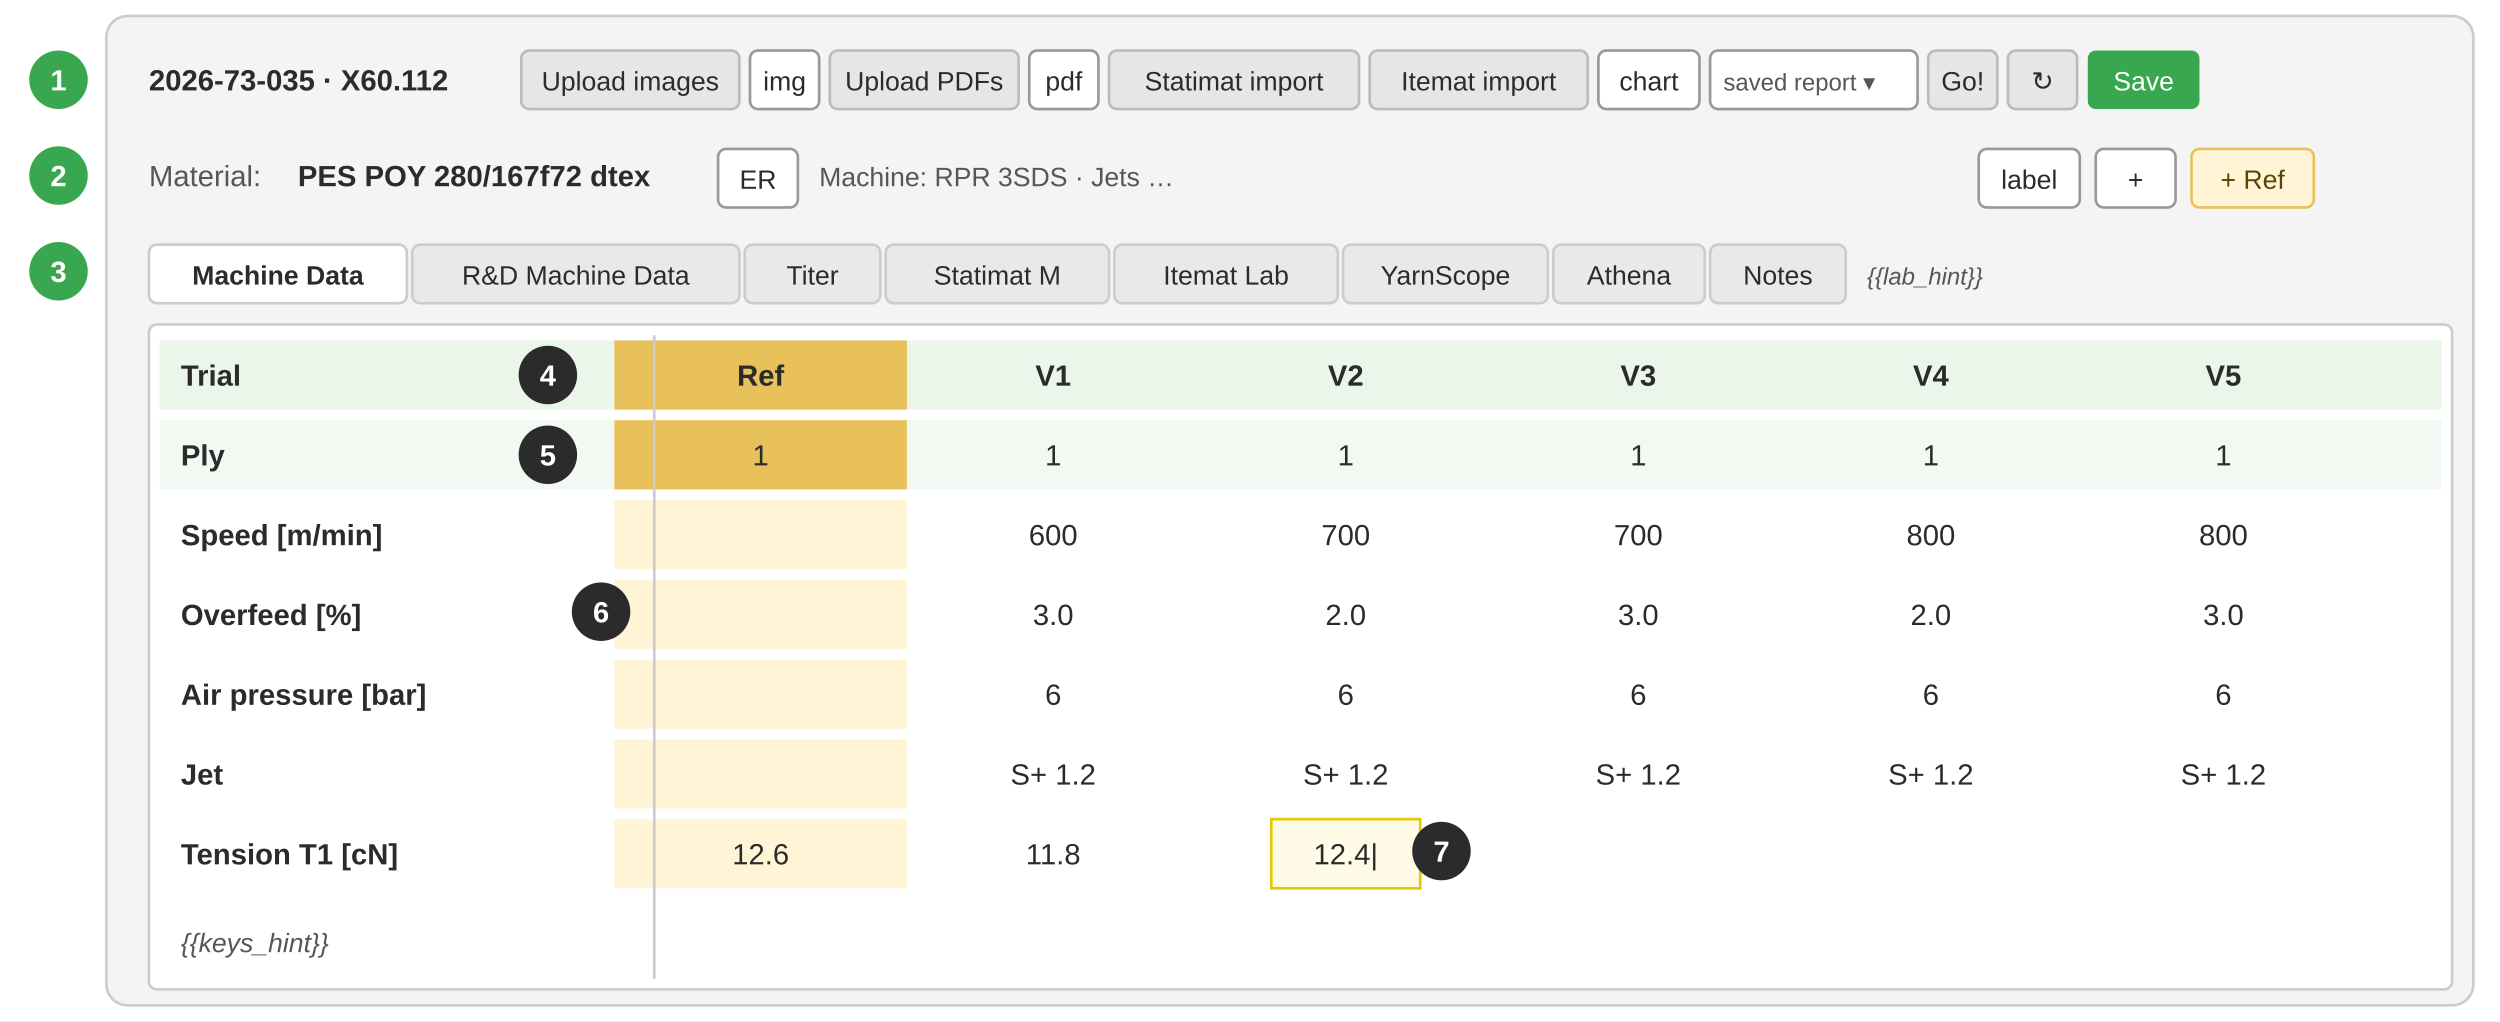
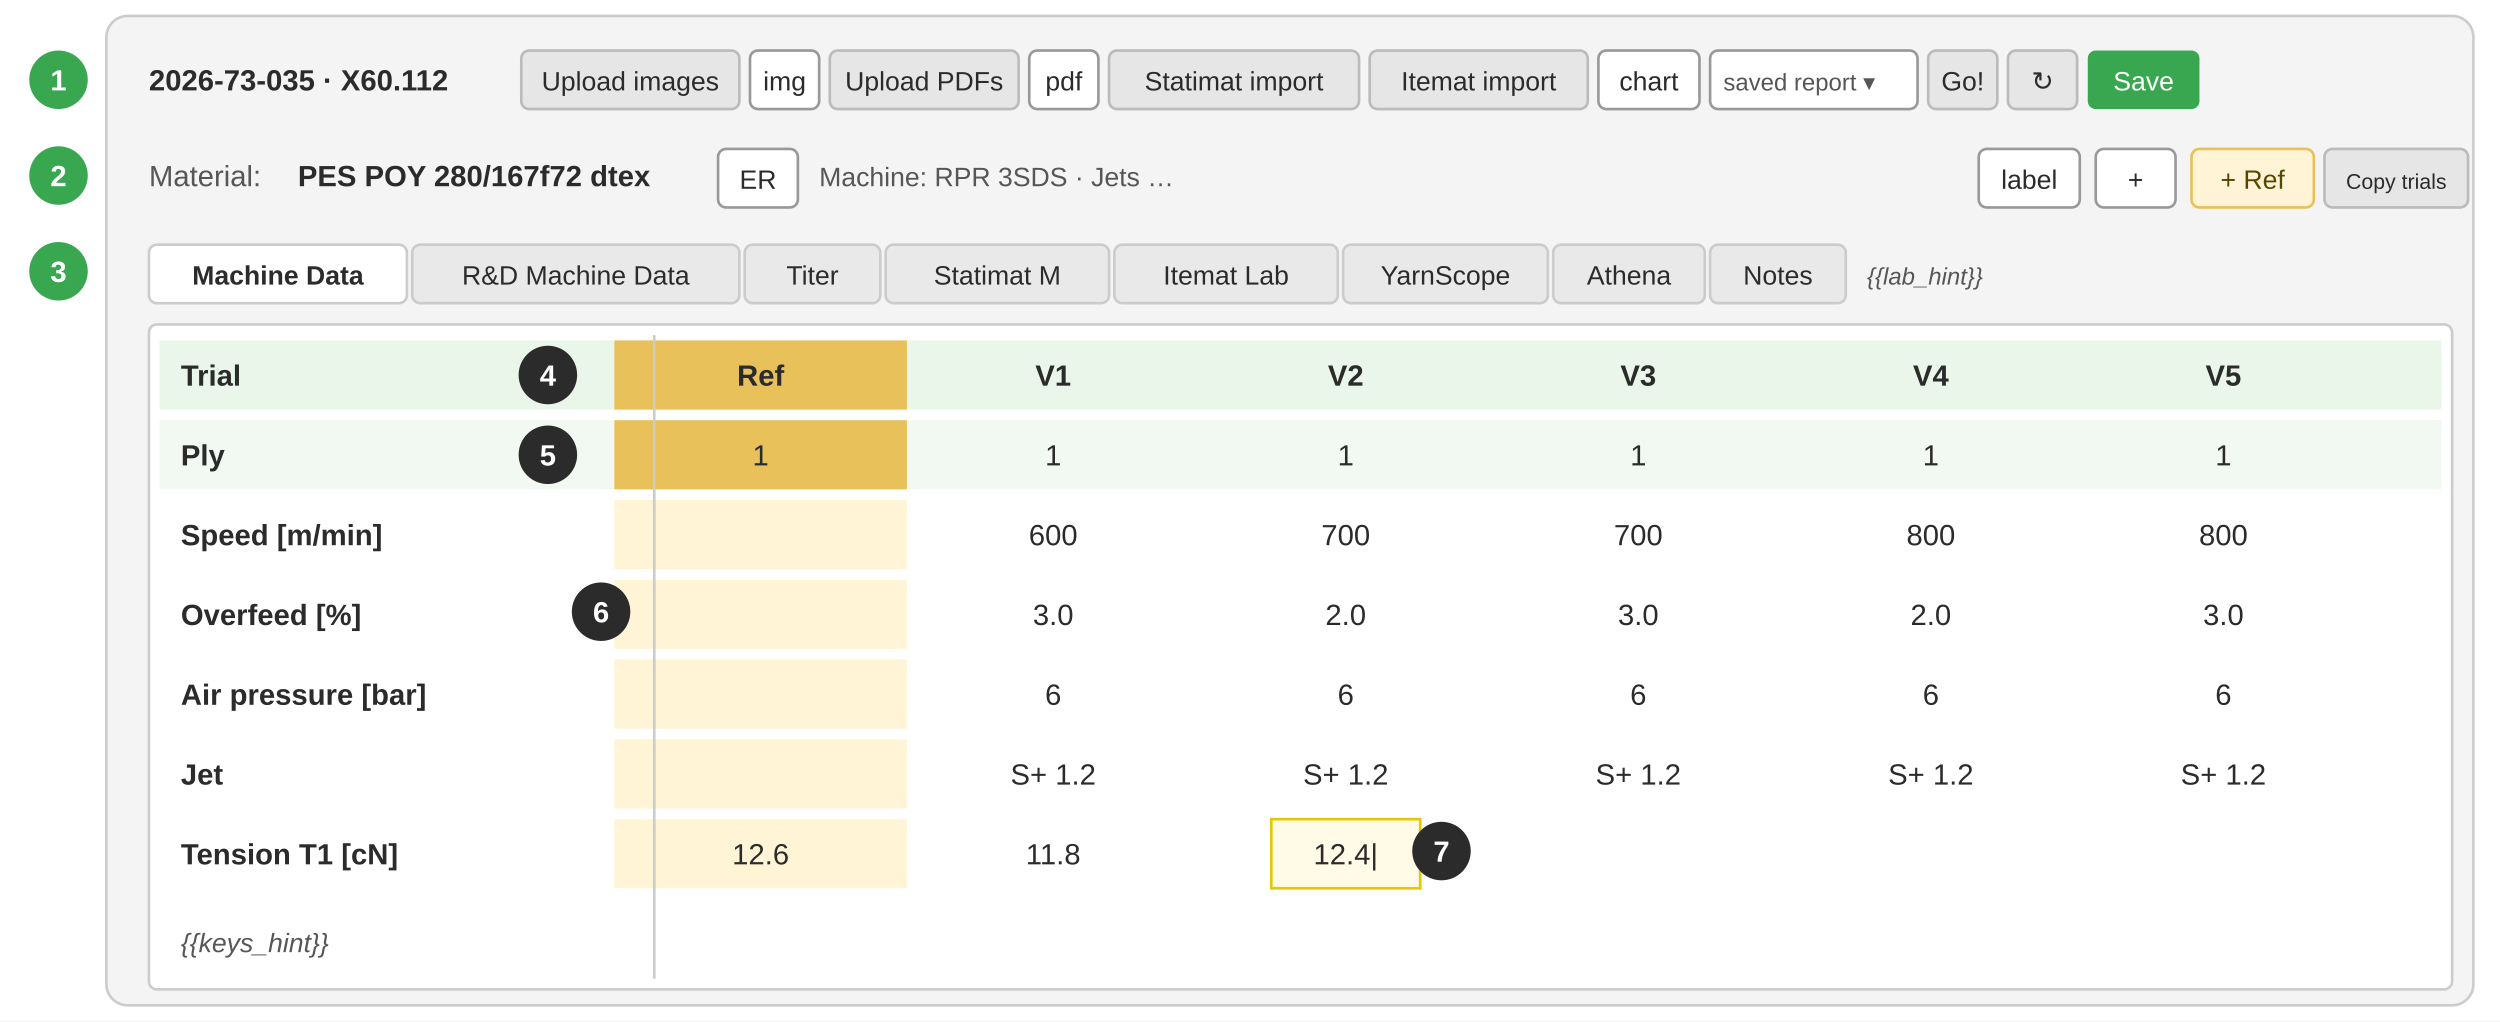
<svg xmlns="http://www.w3.org/2000/svg" viewBox="0 0 940 384" width="940" height="384">
  <rect x="0" y="0" width="940" height="384" fill="#ffffff" />
  <rect x="40" y="6" width="890" height="372" rx="8" fill="#f4f4f4" stroke="#cccccc" stroke-width="1" />
  <circle cx="22" cy="30" r="11" fill="#39a650" />
  <text x="22" y="34" font-family="Segoe UI, Arial, sans-serif" font-size="11" fill="#ffffff" text-anchor="middle" font-weight="bold">1</text>
  <text x="56" y="34" font-family="Segoe UI, Arial, sans-serif" font-size="11" fill="#2b2b2b" text-anchor="start" font-weight="bold">2026-73-035 · X60.112</text>
  <rect x="196" y="19" width="82" height="22" rx="3" fill="#e6e6e6" stroke="#bbbbbb" stroke-width="1" />
  <text x="237.0" y="34.0" font-family="Segoe UI, Arial, sans-serif" font-size="10" fill="#2b2b2b" text-anchor="middle">Upload images</text>
  <rect x="282" y="19" width="26" height="22" rx="3" fill="#ffffff" stroke="#999999" stroke-width="1" />
  <text x="295.0" y="34.0" font-family="Segoe UI, Arial, sans-serif" font-size="10" fill="#2b2b2b" text-anchor="middle">img</text>
  <rect x="312" y="19" width="71" height="22" rx="3" fill="#e6e6e6" stroke="#bbbbbb" stroke-width="1" />
  <text x="347.5" y="34.0" font-family="Segoe UI, Arial, sans-serif" font-size="10" fill="#2b2b2b" text-anchor="middle">Upload PDFs</text>
  <rect x="387" y="19" width="26" height="22" rx="3" fill="#ffffff" stroke="#999999" stroke-width="1" />
  <text x="400.0" y="34.0" font-family="Segoe UI, Arial, sans-serif" font-size="10" fill="#2b2b2b" text-anchor="middle">pdf</text>
  <rect x="417" y="19" width="94" height="22" rx="3" fill="#e6e6e6" stroke="#bbbbbb" stroke-width="1" />
  <text x="464.0" y="34.0" font-family="Segoe UI, Arial, sans-serif" font-size="10" fill="#2b2b2b" text-anchor="middle">Statimat import</text>
  <rect x="515" y="19" width="82" height="22" rx="3" fill="#e6e6e6" stroke="#bbbbbb" stroke-width="1" />
  <text x="556.0" y="34.0" font-family="Segoe UI, Arial, sans-serif" font-size="10" fill="#2b2b2b" text-anchor="middle">Itemat import</text>
  <rect x="601" y="19" width="38" height="22" rx="3" fill="#ffffff" stroke="#999999" stroke-width="1" />
  <text x="620.0" y="34.0" font-family="Segoe UI, Arial, sans-serif" font-size="10" fill="#2b2b2b" text-anchor="middle">chart</text>
  <rect x="643" y="19" width="78" height="22" rx="3" fill="#ffffff" stroke="#999999" stroke-width="1" />
  <text x="648" y="34" font-family="Segoe UI, Arial, sans-serif" font-size="9" fill="#565656" text-anchor="start">saved report ▾</text>
  <rect x="725" y="19" width="26" height="22" rx="3" fill="#e6e6e6" stroke="#bbbbbb" stroke-width="1" />
  <text x="738.0" y="34.0" font-family="Segoe UI, Arial, sans-serif" font-size="10" fill="#2b2b2b" text-anchor="middle">Go!</text>
  <rect x="755" y="19" width="26" height="22" rx="3" fill="#e6e6e6" stroke="#bbbbbb" stroke-width="1" />
  <text x="768.0" y="34.0" font-family="Segoe UI, Arial, sans-serif" font-size="10" fill="#2b2b2b" text-anchor="middle">↻</text>
  <rect x="785" y="19" width="42" height="22" rx="3" fill="#39a650" />
  <text x="806.0" y="34.0" font-family="Segoe UI, Arial, sans-serif" font-size="10" fill="#ffffff" text-anchor="middle">Save</text>
  <circle cx="22" cy="66" r="11" fill="#39a650" />
  <text x="22" y="70" font-family="Segoe UI, Arial, sans-serif" font-size="11" fill="#ffffff" text-anchor="middle" font-weight="bold">2</text>
  <text x="56" y="70" font-family="Segoe UI, Arial, sans-serif" font-size="11" fill="#565656" text-anchor="start">Material:</text>
  <text x="112" y="70" font-family="Segoe UI, Arial, sans-serif" font-size="11" fill="#2b2b2b" text-anchor="start" font-weight="bold">PES POY 280/167f72 dtex</text>
  <rect x="270" y="56" width="30" height="22" rx="3" fill="#ffffff" stroke="#999999" stroke-width="1" />
  <text x="285.0" y="71.0" font-family="Segoe UI, Arial, sans-serif" font-size="10" fill="#2b2b2b" text-anchor="middle">ER</text>
  <text x="308" y="70" font-family="Segoe UI, Arial, sans-serif" font-size="10" fill="#565656" text-anchor="start">Machine: RPR 3SDS · Jets …</text>
  <rect x="744" y="56" width="38" height="22" rx="3" fill="#ffffff" stroke="#999999" stroke-width="1" />
  <text x="763.0" y="71.0" font-family="Segoe UI, Arial, sans-serif" font-size="10" fill="#2b2b2b" text-anchor="middle">label</text>
  <rect x="788" y="56" width="30" height="22" rx="3" fill="#ffffff" stroke="#999999" stroke-width="1" />
  <text x="803.0" y="71.0" font-family="Segoe UI, Arial, sans-serif" font-size="10" fill="#2b2b2b" text-anchor="middle">+</text>
  <rect x="824" y="56" width="46" height="22" rx="3" fill="#FFF4D6" stroke="#E8C15A" stroke-width="1" />
  <text x="847.0" y="71.0" font-family="Segoe UI, Arial, sans-serif" font-size="10" fill="#5a4500" text-anchor="middle">+ Ref</text>
+   <rect x="874" y="56" width="54" height="22" rx="3" fill="#e6e6e6" stroke="#bbbbbb" stroke-width="1" />
+   <text x="901.0" y="71.0" font-family="Segoe UI, Arial, sans-serif" font-size="8" fill="#2b2b2b" text-anchor="middle">Copy trials</text>
  <circle cx="22" cy="102" r="11" fill="#39a650" />
  <text x="22" y="106" font-family="Segoe UI, Arial, sans-serif" font-size="11" fill="#ffffff" text-anchor="middle" font-weight="bold">3</text>
  <rect x="56" y="92" width="97" height="22" rx="3" fill="#ffffff" stroke="#cccccc" stroke-width="1" />
  <text x="104.5" y="107" font-family="Segoe UI, Arial, sans-serif" font-size="10" fill="#2b2b2b" text-anchor="middle" font-weight="bold">Machine Data</text>
  <rect x="155" y="92" width="123" height="22" rx="3" fill="#e9e9e9" stroke="#cccccc" stroke-width="1" />
  <text x="216.5" y="107" font-family="Segoe UI, Arial, sans-serif" font-size="10" fill="#2b2b2b" text-anchor="middle">R&amp;D Machine Data</text>
  <rect x="280" y="92" width="51" height="22" rx="3" fill="#e9e9e9" stroke="#cccccc" stroke-width="1" />
  <text x="305.5" y="107" font-family="Segoe UI, Arial, sans-serif" font-size="10" fill="#2b2b2b" text-anchor="middle">Titer</text>
  <rect x="333" y="92" width="84" height="22" rx="3" fill="#e9e9e9" stroke="#cccccc" stroke-width="1" />
  <text x="375.0" y="107" font-family="Segoe UI, Arial, sans-serif" font-size="10" fill="#2b2b2b" text-anchor="middle">Statimat M</text>
  <rect x="419" y="92" width="84" height="22" rx="3" fill="#e9e9e9" stroke="#cccccc" stroke-width="1" />
  <text x="461.0" y="107" font-family="Segoe UI, Arial, sans-serif" font-size="10" fill="#2b2b2b" text-anchor="middle">Itemat Lab</text>
  <rect x="505" y="92" width="77" height="22" rx="3" fill="#e9e9e9" stroke="#cccccc" stroke-width="1" />
  <text x="543.5" y="107" font-family="Segoe UI, Arial, sans-serif" font-size="10" fill="#2b2b2b" text-anchor="middle">YarnScope</text>
  <rect x="584" y="92" width="57" height="22" rx="3" fill="#e9e9e9" stroke="#cccccc" stroke-width="1" />
  <text x="612.5" y="107" font-family="Segoe UI, Arial, sans-serif" font-size="10" fill="#2b2b2b" text-anchor="middle">Athena</text>
  <rect x="643" y="92" width="51" height="22" rx="3" fill="#e9e9e9" stroke="#cccccc" stroke-width="1" />
  <text x="668.5" y="107" font-family="Segoe UI, Arial, sans-serif" font-size="10" fill="#2b2b2b" text-anchor="middle">Notes</text>
  <text x="702" y="107" font-family="Segoe UI, Arial, sans-serif" font-size="9" fill="#565656" text-anchor="start" font-style="italic">{{lab_hint}}</text>
  <rect x="56" y="122" width="866" height="250" rx="3" fill="#ffffff" stroke="#cccccc" stroke-width="1" />
  <rect x="60" y="128" width="858" height="26" rx="0" fill="#e9f6e9" />
  <rect x="231" y="128" width="110" height="26" rx="0" fill="#E8C15A" />
  <text x="68" y="145" font-family="Segoe UI, Arial, sans-serif" font-size="11" fill="#2b2b2b" text-anchor="start" font-weight="bold">Trial</text>
  <text x="286" y="145" font-family="Segoe UI, Arial, sans-serif" font-size="11" fill="#2b2b2b" text-anchor="middle" font-weight="bold">Ref</text>
  <text x="396" y="145" font-family="Segoe UI, Arial, sans-serif" font-size="11" fill="#2b2b2b" text-anchor="middle" font-weight="bold">V1</text>
  <text x="506" y="145" font-family="Segoe UI, Arial, sans-serif" font-size="11" fill="#2b2b2b" text-anchor="middle" font-weight="bold">V2</text>
  <text x="616" y="145" font-family="Segoe UI, Arial, sans-serif" font-size="11" fill="#2b2b2b" text-anchor="middle" font-weight="bold">V3</text>
  <text x="726" y="145" font-family="Segoe UI, Arial, sans-serif" font-size="11" fill="#2b2b2b" text-anchor="middle" font-weight="bold">V4</text>
  <text x="836" y="145" font-family="Segoe UI, Arial, sans-serif" font-size="11" fill="#2b2b2b" text-anchor="middle" font-weight="bold">V5</text>
  <rect x="60" y="158" width="858" height="26" rx="0" fill="#f2f9f2" />
  <rect x="231" y="158" width="110" height="26" rx="0" fill="#E8C15A" />
  <text x="68" y="175" font-family="Segoe UI, Arial, sans-serif" font-size="11" fill="#2b2b2b" text-anchor="start" font-weight="bold">Ply</text>
  <text x="286" y="175" font-family="Segoe UI, Arial, sans-serif" font-size="11" fill="#2b2b2b" text-anchor="middle">1</text>
  <text x="396" y="175" font-family="Segoe UI, Arial, sans-serif" font-size="11" fill="#2b2b2b" text-anchor="middle">1</text>
  <text x="506" y="175" font-family="Segoe UI, Arial, sans-serif" font-size="11" fill="#2b2b2b" text-anchor="middle">1</text>
  <text x="616" y="175" font-family="Segoe UI, Arial, sans-serif" font-size="11" fill="#2b2b2b" text-anchor="middle">1</text>
  <text x="726" y="175" font-family="Segoe UI, Arial, sans-serif" font-size="11" fill="#2b2b2b" text-anchor="middle">1</text>
  <text x="836" y="175" font-family="Segoe UI, Arial, sans-serif" font-size="11" fill="#2b2b2b" text-anchor="middle">1</text>
  <rect x="60" y="188" width="858" height="26" rx="0" fill="#ffffff" />
  <rect x="231" y="188" width="110" height="26" rx="0" fill="#FFF4D6" />
  <text x="68" y="205" font-family="Segoe UI, Arial, sans-serif" font-size="11" fill="#2b2b2b" text-anchor="start" font-weight="bold">Speed [m/min]</text>
  <text x="286" y="205" font-family="Segoe UI, Arial, sans-serif" font-size="11" fill="#2b2b2b" text-anchor="middle" />
  <text x="396" y="205" font-family="Segoe UI, Arial, sans-serif" font-size="11" fill="#2b2b2b" text-anchor="middle">600</text>
  <text x="506" y="205" font-family="Segoe UI, Arial, sans-serif" font-size="11" fill="#2b2b2b" text-anchor="middle">700</text>
  <text x="616" y="205" font-family="Segoe UI, Arial, sans-serif" font-size="11" fill="#2b2b2b" text-anchor="middle">700</text>
  <text x="726" y="205" font-family="Segoe UI, Arial, sans-serif" font-size="11" fill="#2b2b2b" text-anchor="middle">800</text>
  <text x="836" y="205" font-family="Segoe UI, Arial, sans-serif" font-size="11" fill="#2b2b2b" text-anchor="middle">800</text>
  <rect x="60" y="218" width="858" height="26" rx="0" fill="#ffffff" />
  <rect x="231" y="218" width="110" height="26" rx="0" fill="#FFF4D6" />
  <text x="68" y="235" font-family="Segoe UI, Arial, sans-serif" font-size="11" fill="#2b2b2b" text-anchor="start" font-weight="bold">Overfeed [%]</text>
  <text x="286" y="235" font-family="Segoe UI, Arial, sans-serif" font-size="11" fill="#2b2b2b" text-anchor="middle" />
  <text x="396" y="235" font-family="Segoe UI, Arial, sans-serif" font-size="11" fill="#2b2b2b" text-anchor="middle">3.0</text>
  <text x="506" y="235" font-family="Segoe UI, Arial, sans-serif" font-size="11" fill="#2b2b2b" text-anchor="middle">2.0</text>
  <text x="616" y="235" font-family="Segoe UI, Arial, sans-serif" font-size="11" fill="#2b2b2b" text-anchor="middle">3.0</text>
  <text x="726" y="235" font-family="Segoe UI, Arial, sans-serif" font-size="11" fill="#2b2b2b" text-anchor="middle">2.0</text>
  <text x="836" y="235" font-family="Segoe UI, Arial, sans-serif" font-size="11" fill="#2b2b2b" text-anchor="middle">3.0</text>
  <rect x="60" y="248" width="858" height="26" rx="0" fill="#ffffff" />
  <rect x="231" y="248" width="110" height="26" rx="0" fill="#FFF4D6" />
  <text x="68" y="265" font-family="Segoe UI, Arial, sans-serif" font-size="11" fill="#2b2b2b" text-anchor="start" font-weight="bold">Air pressure [bar]</text>
  <text x="286" y="265" font-family="Segoe UI, Arial, sans-serif" font-size="11" fill="#2b2b2b" text-anchor="middle" />
  <text x="396" y="265" font-family="Segoe UI, Arial, sans-serif" font-size="11" fill="#2b2b2b" text-anchor="middle">6</text>
  <text x="506" y="265" font-family="Segoe UI, Arial, sans-serif" font-size="11" fill="#2b2b2b" text-anchor="middle">6</text>
  <text x="616" y="265" font-family="Segoe UI, Arial, sans-serif" font-size="11" fill="#2b2b2b" text-anchor="middle">6</text>
  <text x="726" y="265" font-family="Segoe UI, Arial, sans-serif" font-size="11" fill="#2b2b2b" text-anchor="middle">6</text>
  <text x="836" y="265" font-family="Segoe UI, Arial, sans-serif" font-size="11" fill="#2b2b2b" text-anchor="middle">6</text>
  <rect x="60" y="278" width="858" height="26" rx="0" fill="#ffffff" />
  <rect x="231" y="278" width="110" height="26" rx="0" fill="#FFF4D6" />
  <text x="68" y="295" font-family="Segoe UI, Arial, sans-serif" font-size="11" fill="#2b2b2b" text-anchor="start" font-weight="bold">Jet</text>
  <text x="286" y="295" font-family="Segoe UI, Arial, sans-serif" font-size="11" fill="#2b2b2b" text-anchor="middle" />
  <text x="396" y="295" font-family="Segoe UI, Arial, sans-serif" font-size="11" fill="#2b2b2b" text-anchor="middle">S+ 1.2</text>
  <text x="506" y="295" font-family="Segoe UI, Arial, sans-serif" font-size="11" fill="#2b2b2b" text-anchor="middle">S+ 1.2</text>
  <text x="616" y="295" font-family="Segoe UI, Arial, sans-serif" font-size="11" fill="#2b2b2b" text-anchor="middle">S+ 1.2</text>
  <text x="726" y="295" font-family="Segoe UI, Arial, sans-serif" font-size="11" fill="#2b2b2b" text-anchor="middle">S+ 1.2</text>
  <text x="836" y="295" font-family="Segoe UI, Arial, sans-serif" font-size="11" fill="#2b2b2b" text-anchor="middle">S+ 1.2</text>
  <rect x="60" y="308" width="858" height="26" rx="0" fill="#ffffff" />
  <rect x="231" y="308" width="110" height="26" rx="0" fill="#FFF4D6" />
  <text x="68" y="325" font-family="Segoe UI, Arial, sans-serif" font-size="11" fill="#2b2b2b" text-anchor="start" font-weight="bold">Tension T1 [cN]</text>
  <text x="286" y="325" font-family="Segoe UI, Arial, sans-serif" font-size="11" fill="#2b2b2b" text-anchor="middle">12.6</text>
  <text x="396" y="325" font-family="Segoe UI, Arial, sans-serif" font-size="11" fill="#2b2b2b" text-anchor="middle">11.8</text>
  <text x="506" y="325" font-family="Segoe UI, Arial, sans-serif" font-size="11" fill="#2b2b2b" text-anchor="middle" />
  <text x="616" y="325" font-family="Segoe UI, Arial, sans-serif" font-size="11" fill="#2b2b2b" text-anchor="middle" />
  <text x="726" y="325" font-family="Segoe UI, Arial, sans-serif" font-size="11" fill="#2b2b2b" text-anchor="middle" />
  <text x="836" y="325" font-family="Segoe UI, Arial, sans-serif" font-size="11" fill="#2b2b2b" text-anchor="middle" />
  <line x1="246" y1="126" x2="246" y2="368" stroke="#cccccc" stroke-width="1" />
  <rect x="478" y="308" width="56" height="26" rx="0" fill="#fffbe6" stroke="#e6c802" stroke-width="1" />
  <text x="506" y="325" font-family="Segoe UI, Arial, sans-serif" font-size="11" fill="#2b2b2b" text-anchor="middle">12.4|</text>
  <circle cx="206" cy="141" r="11" fill="#2b2b2b" />
  <text x="206" y="145" font-family="Segoe UI, Arial, sans-serif" font-size="11" fill="#ffffff" text-anchor="middle" font-weight="bold">4</text>
  <circle cx="206" cy="171" r="11" fill="#2b2b2b" />
  <text x="206" y="175" font-family="Segoe UI, Arial, sans-serif" font-size="11" fill="#ffffff" text-anchor="middle" font-weight="bold">5</text>
  <circle cx="226" cy="230" r="11" fill="#2b2b2b" />
  <text x="226" y="234" font-family="Segoe UI, Arial, sans-serif" font-size="11" fill="#ffffff" text-anchor="middle" font-weight="bold">6</text>
  <circle cx="542" cy="320" r="11" fill="#2b2b2b" />
  <text x="542" y="324" font-family="Segoe UI, Arial, sans-serif" font-size="11" fill="#ffffff" text-anchor="middle" font-weight="bold">7</text>
  <text x="68" y="358" font-family="Segoe UI, Arial, sans-serif" font-size="10" fill="#565656" text-anchor="start" font-style="italic">{{keys_hint}}</text>
</svg>
